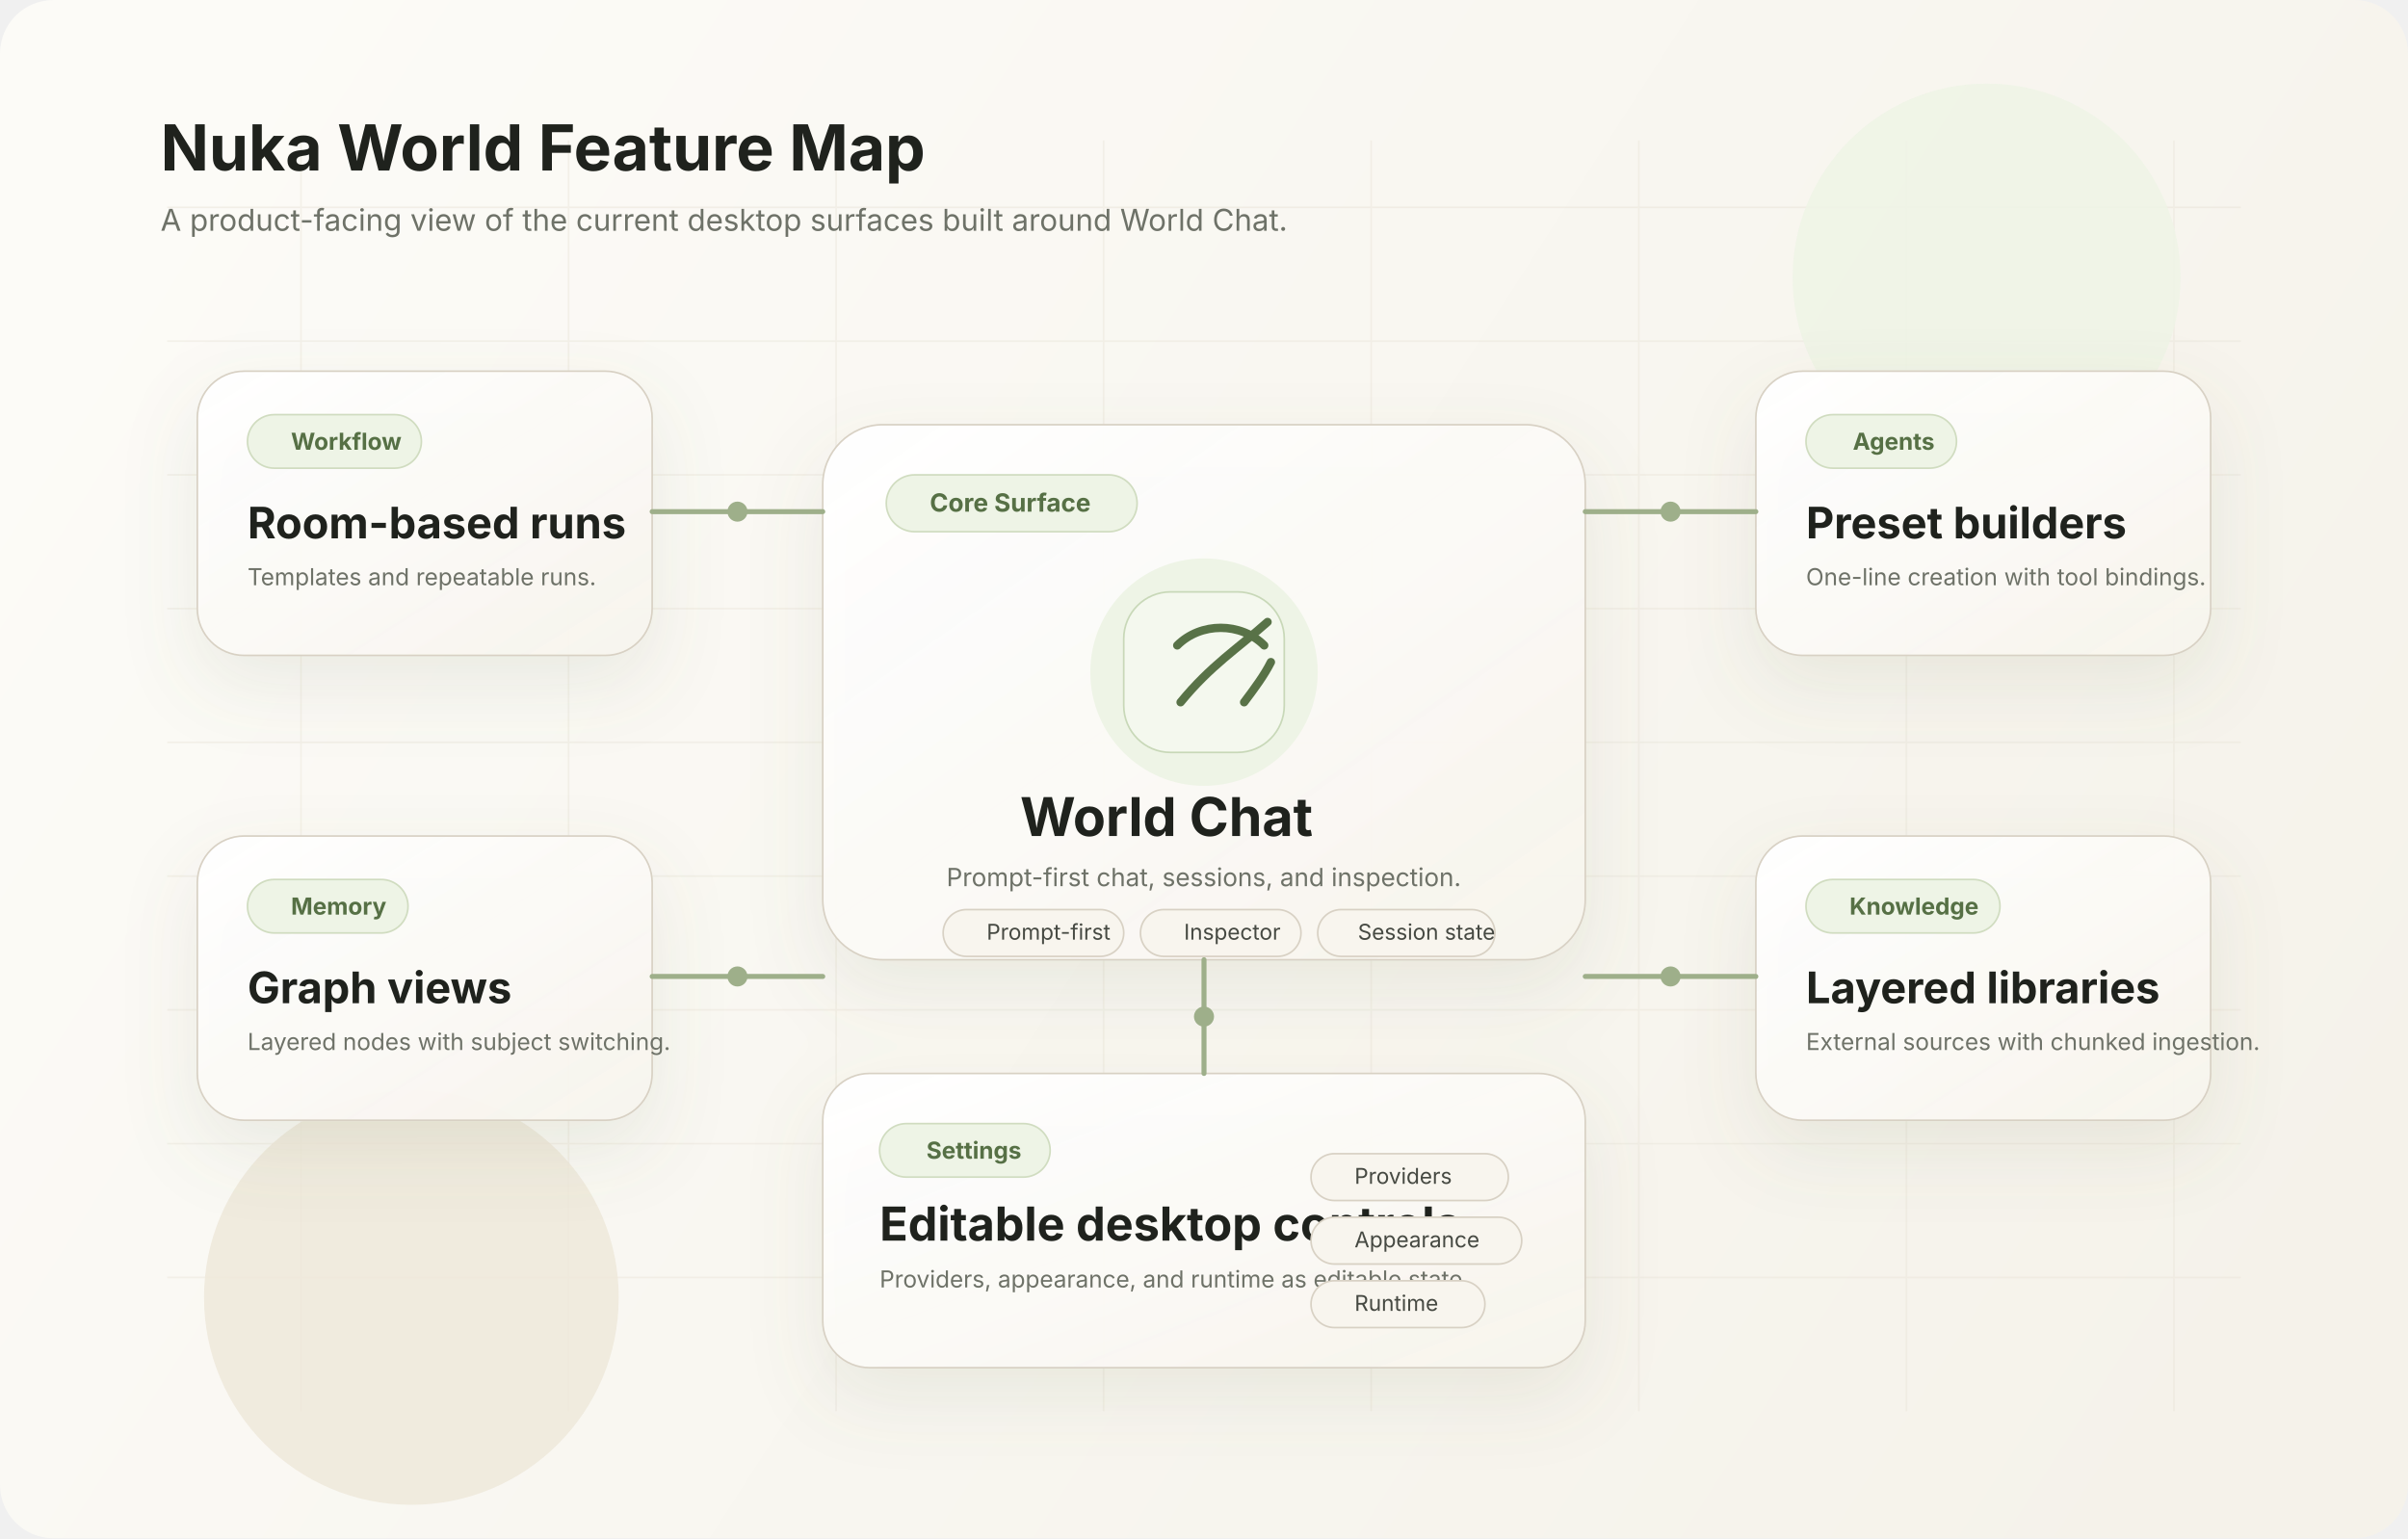
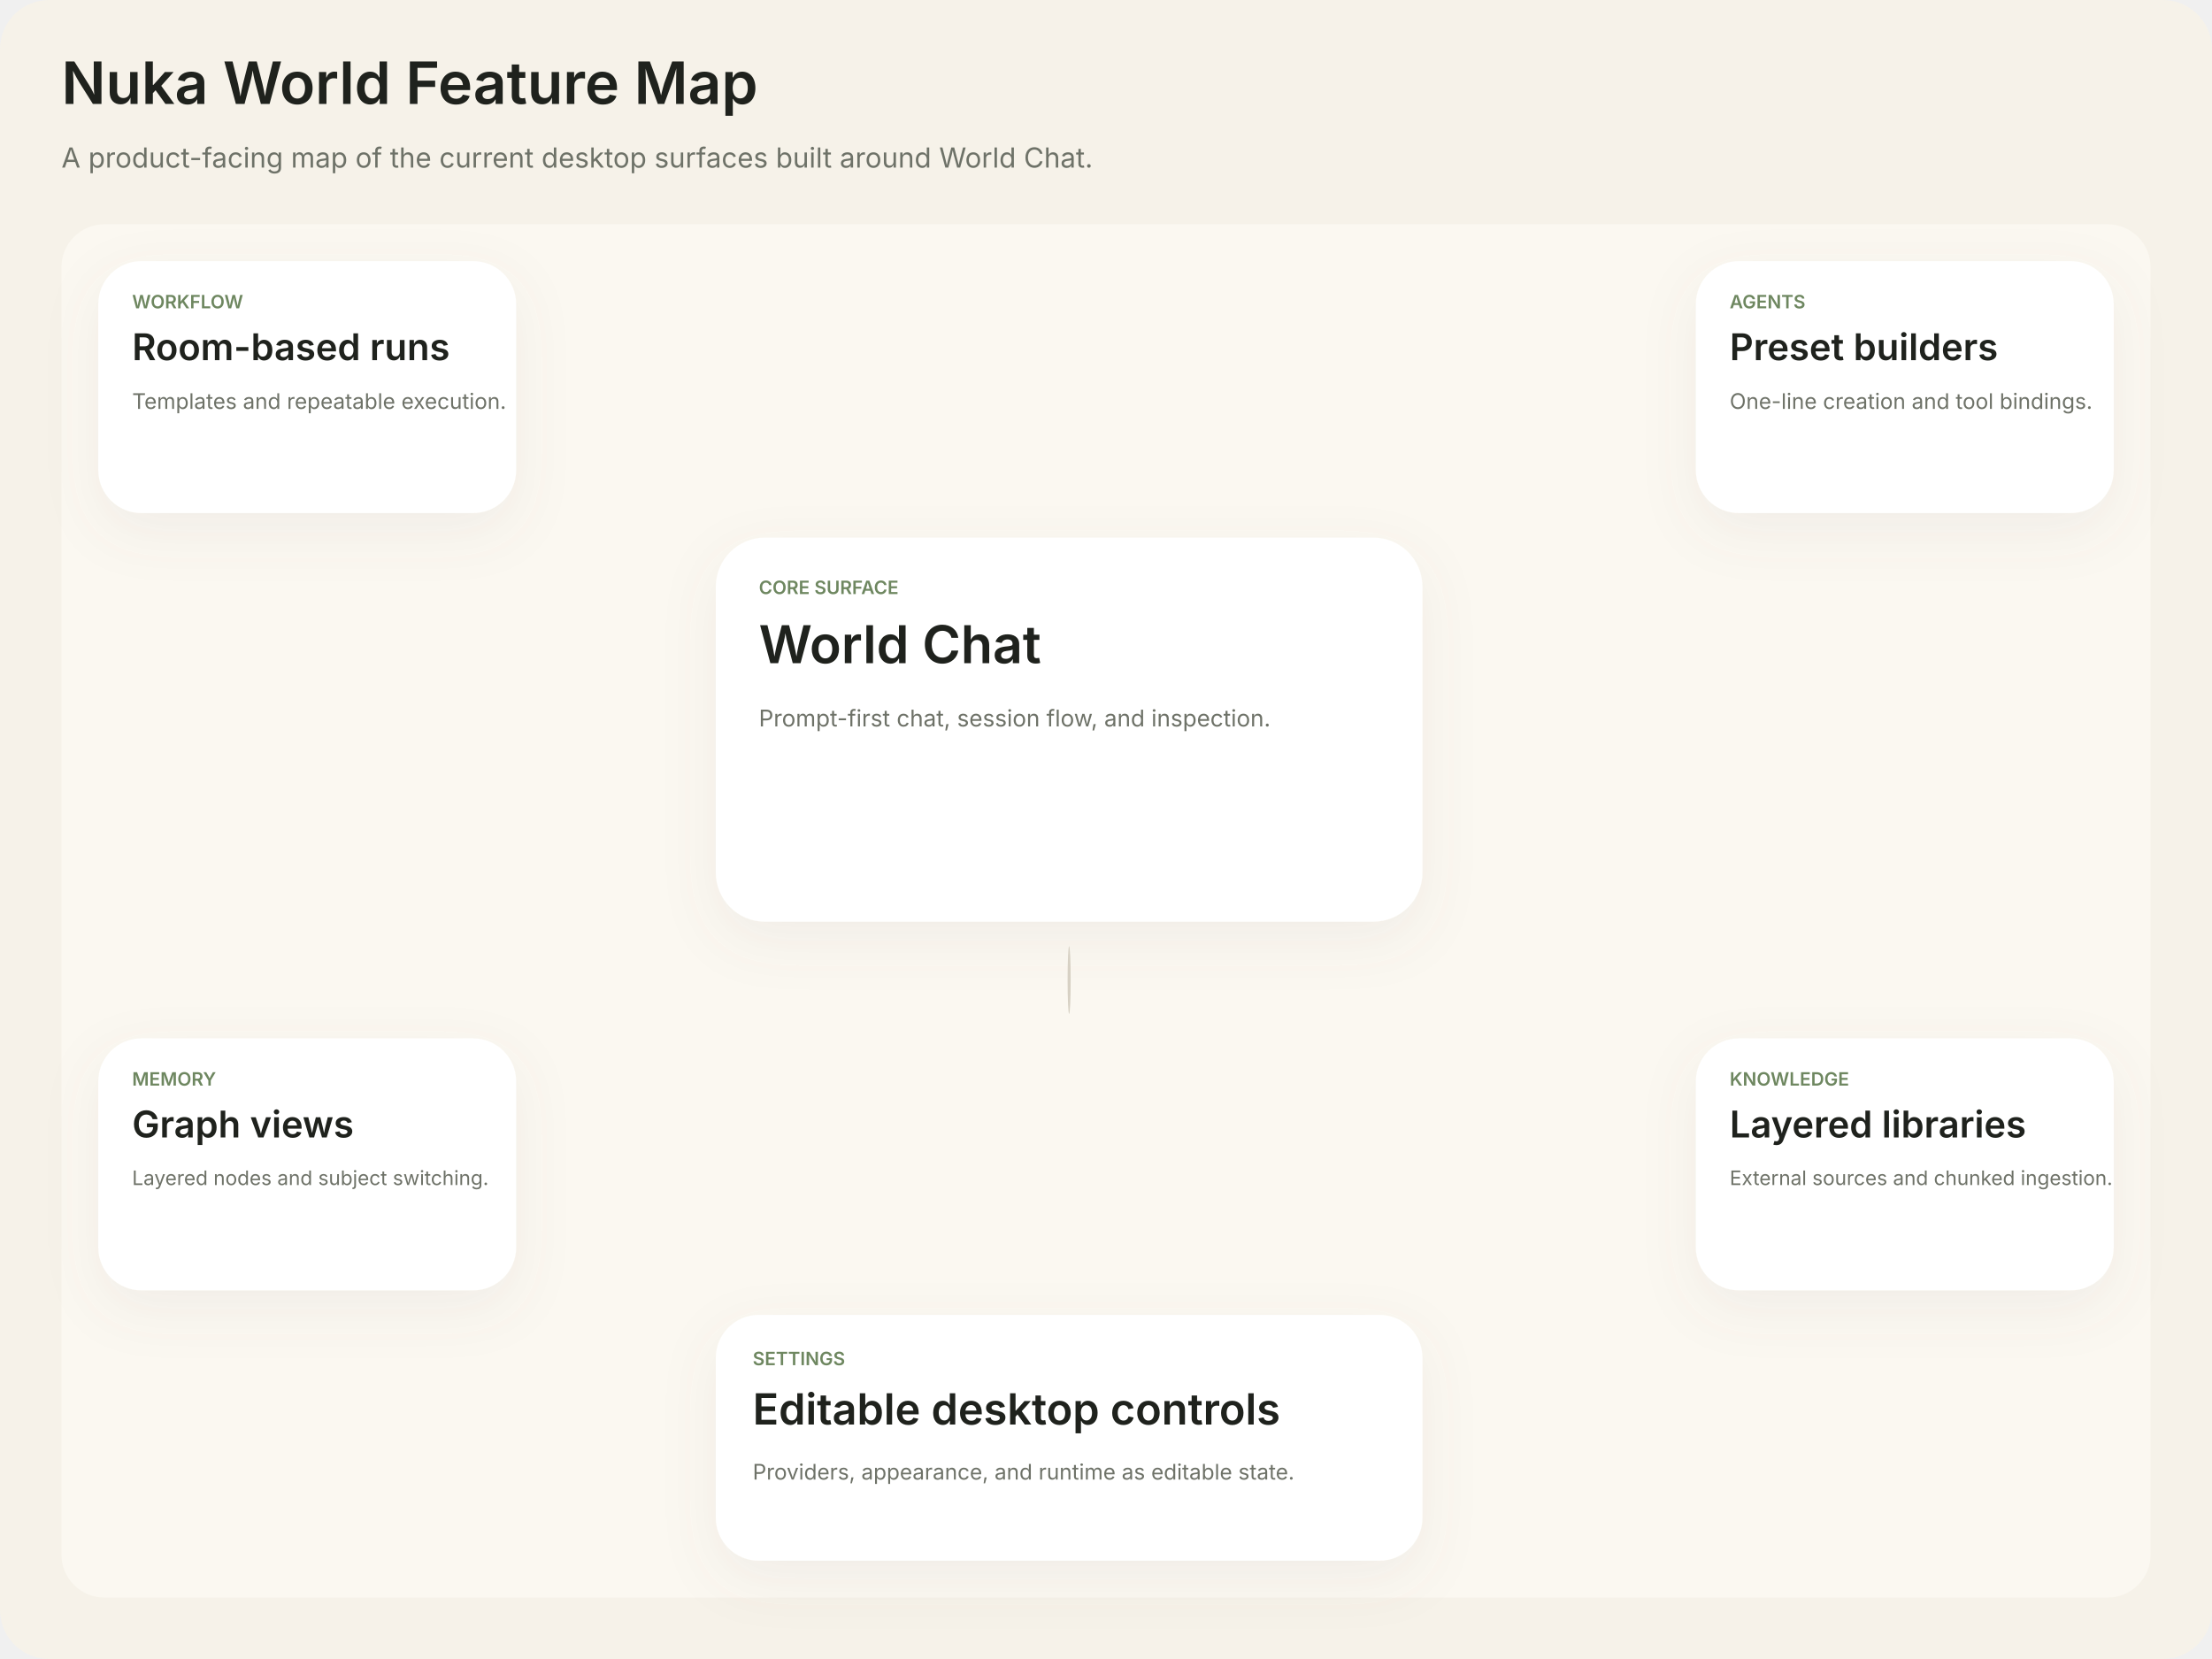
- <svg xmlns="http://www.w3.org/2000/svg" width="1440" height="920" viewBox="0 0 1440 920" fill="none">
+ <svg xmlns="http://www.w3.org/2000/svg" width="1440" height="1080" viewBox="0 0 1440 1080" fill="none">
  <defs>
-     <linearGradient id="bg" x1="104" y1="64" x2="1336" y2="856" gradientUnits="userSpaceOnUse">
-       <stop stop-color="#FCFBF7" />
-       <stop offset="1" stop-color="#F5F2EA" />
-     </linearGradient>
-     <linearGradient id="panel" x1="0" y1="0" x2="1" y2="1">
-       <stop stop-color="#FFFFFF" stop-opacity="0.98" />
-       <stop offset="1" stop-color="#F7F4ED" stop-opacity="0.96" />
-     </linearGradient>
-     <linearGradient id="accent" x1="0" y1="0" x2="1" y2="1">
-       <stop stop-color="#D6E3C5" />
-       <stop offset="1" stop-color="#98AD82" />
-     </linearGradient>
-     <filter id="shadow" x="-20%" y="-20%" width="140%" height="140%" color-interpolation-filters="sRGB">
-       <feDropShadow dx="0" dy="18" stdDeviation="22" flood-color="#6F7A61" flood-opacity="0.12" />
+     <filter id="cardShadow" x="-20%" y="-20%" width="140%" height="140%" color-interpolation-filters="sRGB">
+       <feDropShadow dx="0" dy="12" stdDeviation="18" flood-color="#81776B" flood-opacity="0.08" />
    </filter>
  </defs>
-   <rect width="1440" height="920" rx="32" fill="url(#bg)" />
-   <g opacity="0.42">
-     <path d="M100 124H1340" stroke="#E4DED1" />
-     <path d="M100 204H1340" stroke="#E8E2D6" />
-     <path d="M100 284H1340" stroke="#E8E2D6" />
-     <path d="M100 364H1340" stroke="#E8E2D6" />
-     <path d="M100 444H1340" stroke="#E8E2D6" />
-     <path d="M100 524H1340" stroke="#E8E2D6" />
-     <path d="M100 604H1340" stroke="#E8E2D6" />
-     <path d="M100 684H1340" stroke="#E8E2D6" />
-     <path d="M100 764H1340" stroke="#E8E2D6" />
-     <path d="M180 84V844" stroke="#E8E2D6" />
-     <path d="M340 84V844" stroke="#E8E2D6" />
-     <path d="M500 84V844" stroke="#E8E2D6" />
-     <path d="M660 84V844" stroke="#E8E2D6" />
-     <path d="M820 84V844" stroke="#E8E2D6" />
-     <path d="M980 84V844" stroke="#E8E2D6" />
-     <path d="M1140 84V844" stroke="#E8E2D6" />
-     <path d="M1300 84V844" stroke="#E8E2D6" />
+   <rect width="1440" height="1080" rx="32" fill="#F6F2E9" />
+   <text x="40" y="40" fill="#1F221D" font-family="Inter, Segoe UI, Arial, sans-serif" font-size="38" font-weight="600" dominant-baseline="hanging">Nuka World Feature Map</text>
+   <text x="40" y="96" fill="#6E7268" font-family="Inter, Segoe UI, Arial, sans-serif" font-size="18" font-weight="400" dominant-baseline="hanging">A product-facing map of the current desktop surfaces built around World Chat.</text>
+   <rect x="40" y="146" width="1360" height="894" rx="28" fill="#FBF8F1" />
+   <g filter="url(#cardShadow)">
+     <rect x="64" y="170" width="272" height="164" rx="28" fill="#FFFFFF" />
+     <rect x="1104" y="170" width="272" height="164" rx="28" fill="#FFFFFF" />
+     <rect x="466" y="350" width="460" height="250" rx="32" fill="#FFFFFF" />
+     <rect x="64" y="676" width="272" height="164" rx="28" fill="#FFFFFF" />
+     <rect x="1104" y="676" width="272" height="164" rx="28" fill="#FFFFFF" />
+     <rect x="466" y="856" width="460" height="160" rx="28" fill="#FFFFFF" />
  </g>
-   <circle cx="1188" cy="166" r="116" fill="#EEF4E6" opacity="0.84" />
-   <circle cx="246" cy="776" r="124" fill="#EEE8DA" opacity="0.84" />
-   <text x="96" y="102" fill="#1F221D" font-size="38" font-family="Inter, Segoe UI, Arial, sans-serif" font-weight="700">Nuka World Feature Map</text>
-   <text x="96" y="138" fill="#6E7268" font-size="18" font-family="Inter, Segoe UI, Arial, sans-serif">A product-facing view of the current desktop surfaces built around World Chat.</text>
-   <g filter="url(#shadow)">
-     <rect x="492" y="254" width="456" height="320" rx="36" fill="url(#panel)" stroke="#D8D1C4" />
-     <rect x="118" y="222" width="272" height="170" rx="28" fill="url(#panel)" stroke="#D8D1C4" />
-     <rect x="1050" y="222" width="272" height="170" rx="28" fill="url(#panel)" stroke="#D8D1C4" />
-     <rect x="118" y="500" width="272" height="170" rx="28" fill="url(#panel)" stroke="#D8D1C4" />
-     <rect x="1050" y="500" width="272" height="170" rx="28" fill="url(#panel)" stroke="#D8D1C4" />
-     <rect x="492" y="642" width="456" height="176" rx="28" fill="url(#panel)" stroke="#D8D1C4" />
-   </g>
-   <path d="M390 306H492" stroke="#9EAF8A" stroke-width="3" stroke-linecap="round" />
-   <path d="M948 306H1050" stroke="#9EAF8A" stroke-width="3" stroke-linecap="round" />
-   <path d="M390 584H492" stroke="#9EAF8A" stroke-width="3" stroke-linecap="round" />
-   <path d="M948 584H1050" stroke="#9EAF8A" stroke-width="3" stroke-linecap="round" />
-   <path d="M720 574V642" stroke="#9EAF8A" stroke-width="3" stroke-linecap="round" />
-   <circle cx="441" cy="306" r="6" fill="#9EAF8A" />
-   <circle cx="999" cy="306" r="6" fill="#9EAF8A" />
-   <circle cx="441" cy="584" r="6" fill="#9EAF8A" />
-   <circle cx="999" cy="584" r="6" fill="#9EAF8A" />
-   <circle cx="720" cy="608" r="6" fill="#9EAF8A" />
-   <g>
-     <rect x="530" y="284" width="150" height="34" rx="17" fill="#EEF4E6" stroke="#D0DCC0" />
-     <text x="556" y="306" fill="#567045" font-size="15" font-family="Inter, Segoe UI, Arial, sans-serif" font-weight="700">Core Surface</text>
-     <circle cx="720" cy="402" r="68" fill="#EEF4E6" />
-     <rect x="672" y="354" width="96" height="96" rx="28" fill="#F4F8EE" stroke="#C8D8B8" />
-     <path d="M704 386C718 372 742 372 756 386" stroke="#587247" stroke-width="5" stroke-linecap="round" />
-     <path d="M706 420C724 398 740 388 758 372" stroke="#587247" stroke-width="5" stroke-linecap="round" />
-     <path d="M744 420C750 412 756 404 760 396" stroke="#587247" stroke-width="5" stroke-linecap="round" />
-     <text x="610" y="500" fill="#1F221D" font-size="32" font-family="Inter, Segoe UI, Arial, sans-serif" font-weight="700">World Chat</text>
-     <text x="566" y="530" fill="#6E7268" font-size="15" font-family="Inter, Segoe UI, Arial, sans-serif">Prompt-first chat, sessions, and inspection.</text>
-     <rect x="564" y="544" width="108" height="28" rx="14" fill="#F8F5EE" stroke="#D8D1C4" />
-     <text x="590" y="562" fill="#464942" font-size="13" font-family="Inter, Segoe UI, Arial, sans-serif">Prompt-first</text>
-     <rect x="682" y="544" width="96" height="28" rx="14" fill="#F8F5EE" stroke="#D8D1C4" />
-     <text x="708" y="562" fill="#464942" font-size="13" font-family="Inter, Segoe UI, Arial, sans-serif">Inspector</text>
-     <rect x="788" y="544" width="106" height="28" rx="14" fill="#F8F5EE" stroke="#D8D1C4" />
-     <text x="812" y="562" fill="#464942" font-size="13" font-family="Inter, Segoe UI, Arial, sans-serif">Session state</text>
-   </g>
-   <g>
-     <rect x="148" y="248" width="104" height="32" rx="16" fill="#EEF4E6" stroke="#D0DCC0" />
-     <text x="174" y="269" fill="#567045" font-size="14" font-family="Inter, Segoe UI, Arial, sans-serif" font-weight="700">Workflow</text>
-     <text x="148" y="322" fill="#1F221D" font-size="26" font-family="Inter, Segoe UI, Arial, sans-serif" font-weight="700">Room-based runs</text>
-     <text x="148" y="350" fill="#6E7268" font-size="14" font-family="Inter, Segoe UI, Arial, sans-serif">Templates and repeatable runs.</text>
-   </g>
-   <g>
-     <rect x="1080" y="248" width="90" height="32" rx="16" fill="#EEF4E6" stroke="#D0DCC0" />
-     <text x="1108" y="269" fill="#567045" font-size="14" font-family="Inter, Segoe UI, Arial, sans-serif" font-weight="700">Agents</text>
-     <text x="1080" y="322" fill="#1F221D" font-size="26" font-family="Inter, Segoe UI, Arial, sans-serif" font-weight="700">Preset builders</text>
-     <text x="1080" y="350" fill="#6E7268" font-size="14" font-family="Inter, Segoe UI, Arial, sans-serif">One-line creation with tool bindings.</text>
-   </g>
-   <g>
-     <rect x="148" y="526" width="96" height="32" rx="16" fill="#EEF4E6" stroke="#D0DCC0" />
-     <text x="174" y="547" fill="#567045" font-size="14" font-family="Inter, Segoe UI, Arial, sans-serif" font-weight="700">Memory</text>
-     <text x="148" y="600" fill="#1F221D" font-size="26" font-family="Inter, Segoe UI, Arial, sans-serif" font-weight="700">Graph views</text>
-     <text x="148" y="628" fill="#6E7268" font-size="14" font-family="Inter, Segoe UI, Arial, sans-serif">Layered nodes with subject switching.</text>
-   </g>
-   <g>
-     <rect x="1080" y="526" width="116" height="32" rx="16" fill="#EEF4E6" stroke="#D0DCC0" />
-     <text x="1106" y="547" fill="#567045" font-size="14" font-family="Inter, Segoe UI, Arial, sans-serif" font-weight="700">Knowledge</text>
-     <text x="1080" y="600" fill="#1F221D" font-size="26" font-family="Inter, Segoe UI, Arial, sans-serif" font-weight="700">Layered libraries</text>
-     <text x="1080" y="628" fill="#6E7268" font-size="14" font-family="Inter, Segoe UI, Arial, sans-serif">External sources with chunked ingestion.</text>
-   </g>
-   <g>
-     <rect x="526" y="672" width="102" height="32" rx="16" fill="#EEF4E6" stroke="#D0DCC0" />
-     <text x="554" y="693" fill="#567045" font-size="14" font-family="Inter, Segoe UI, Arial, sans-serif" font-weight="700">Settings</text>
-     <text x="526" y="742" fill="#1F221D" font-size="28" font-family="Inter, Segoe UI, Arial, sans-serif" font-weight="700">Editable desktop controls</text>
-     <text x="526" y="770" fill="#6E7268" font-size="14" font-family="Inter, Segoe UI, Arial, sans-serif">Providers, appearance, and runtime as editable state.</text>
-     <rect x="784" y="690" width="118" height="28" rx="14" fill="#F8F5EE" stroke="#D8D1C4" />
-     <text x="810" y="708" fill="#464942" font-size="13" font-family="Inter, Segoe UI, Arial, sans-serif">Providers</text>
-     <rect x="784" y="728" width="126" height="28" rx="14" fill="#F8F5EE" stroke="#D8D1C4" />
-     <text x="810" y="746" fill="#464942" font-size="13" font-family="Inter, Segoe UI, Arial, sans-serif">Appearance</text>
-     <rect x="784" y="766" width="104" height="28" rx="14" fill="#F8F5EE" stroke="#D8D1C4" />
-     <text x="810" y="784" fill="#464942" font-size="13" font-family="Inter, Segoe UI, Arial, sans-serif">Runtime</text>
-   </g>
+   <rect x="695" y="616" width="2" height="44" rx="999" fill="#D7D1C4" />
+   <text x="86" y="192" fill="#6E8760" font-family="Inter, Segoe UI, Arial, sans-serif" font-size="12" font-weight="600" dominant-baseline="hanging">WORKFLOW</text>
+   <text x="86" y="217" fill="#1F221D" font-family="Inter, Segoe UI, Arial, sans-serif" font-size="24" font-weight="600" dominant-baseline="hanging">Room-based runs</text>
+   <text x="86" y="256" fill="#6E7268" font-family="Inter, Segoe UI, Arial, sans-serif" font-size="14" font-weight="400" dominant-baseline="hanging">Templates and repeatable execution.</text>
+   <text x="1126" y="192" fill="#6E8760" font-family="Inter, Segoe UI, Arial, sans-serif" font-size="12" font-weight="600" dominant-baseline="hanging">AGENTS</text>
+   <text x="1126" y="217" fill="#1F221D" font-family="Inter, Segoe UI, Arial, sans-serif" font-size="24" font-weight="600" dominant-baseline="hanging">Preset builders</text>
+   <text x="1126" y="256" fill="#6E7268" font-family="Inter, Segoe UI, Arial, sans-serif" font-size="14" font-weight="400" dominant-baseline="hanging">One-line creation and tool bindings.</text>
+   <text x="494" y="378" fill="#6E8760" font-family="Inter, Segoe UI, Arial, sans-serif" font-size="12" font-weight="600" dominant-baseline="hanging">CORE SURFACE</text>
+   <text x="494" y="407" fill="#1F221D" font-family="Inter, Segoe UI, Arial, sans-serif" font-size="34" font-weight="600" dominant-baseline="hanging">World Chat</text>
+   <text x="494" y="462" fill="#6E7268" font-family="Inter, Segoe UI, Arial, sans-serif" font-size="15" font-weight="400" dominant-baseline="hanging">Prompt-first chat, session flow, and inspection.</text>
+   <text x="86" y="698" fill="#6E8760" font-family="Inter, Segoe UI, Arial, sans-serif" font-size="12" font-weight="600" dominant-baseline="hanging">MEMORY</text>
+   <text x="86" y="723" fill="#1F221D" font-family="Inter, Segoe UI, Arial, sans-serif" font-size="24" font-weight="600" dominant-baseline="hanging">Graph views</text>
+   <text x="86" y="762" fill="#6E7268" font-family="Inter, Segoe UI, Arial, sans-serif" font-size="13" font-weight="400" dominant-baseline="hanging">Layered nodes and subject switching.</text>
+   <text x="1126" y="698" fill="#6E8760" font-family="Inter, Segoe UI, Arial, sans-serif" font-size="12" font-weight="600" dominant-baseline="hanging">KNOWLEDGE</text>
+   <text x="1126" y="723" fill="#1F221D" font-family="Inter, Segoe UI, Arial, sans-serif" font-size="24" font-weight="600" dominant-baseline="hanging">Layered libraries</text>
+   <text x="1126" y="762" fill="#6E7268" font-family="Inter, Segoe UI, Arial, sans-serif" font-size="13" font-weight="400" dominant-baseline="hanging">External sources and chunked ingestion.</text>
+   <text x="490" y="880" fill="#6E8760" font-family="Inter, Segoe UI, Arial, sans-serif" font-size="12" font-weight="600" dominant-baseline="hanging">SETTINGS</text>
+   <text x="490" y="907" fill="#1F221D" font-family="Inter, Segoe UI, Arial, sans-serif" font-size="28" font-weight="600" dominant-baseline="hanging">Editable desktop controls</text>
+   <text x="490" y="953" fill="#6E7268" font-family="Inter, Segoe UI, Arial, sans-serif" font-size="14" font-weight="400" dominant-baseline="hanging">Providers, appearance, and runtime as editable state.</text>
</svg>
